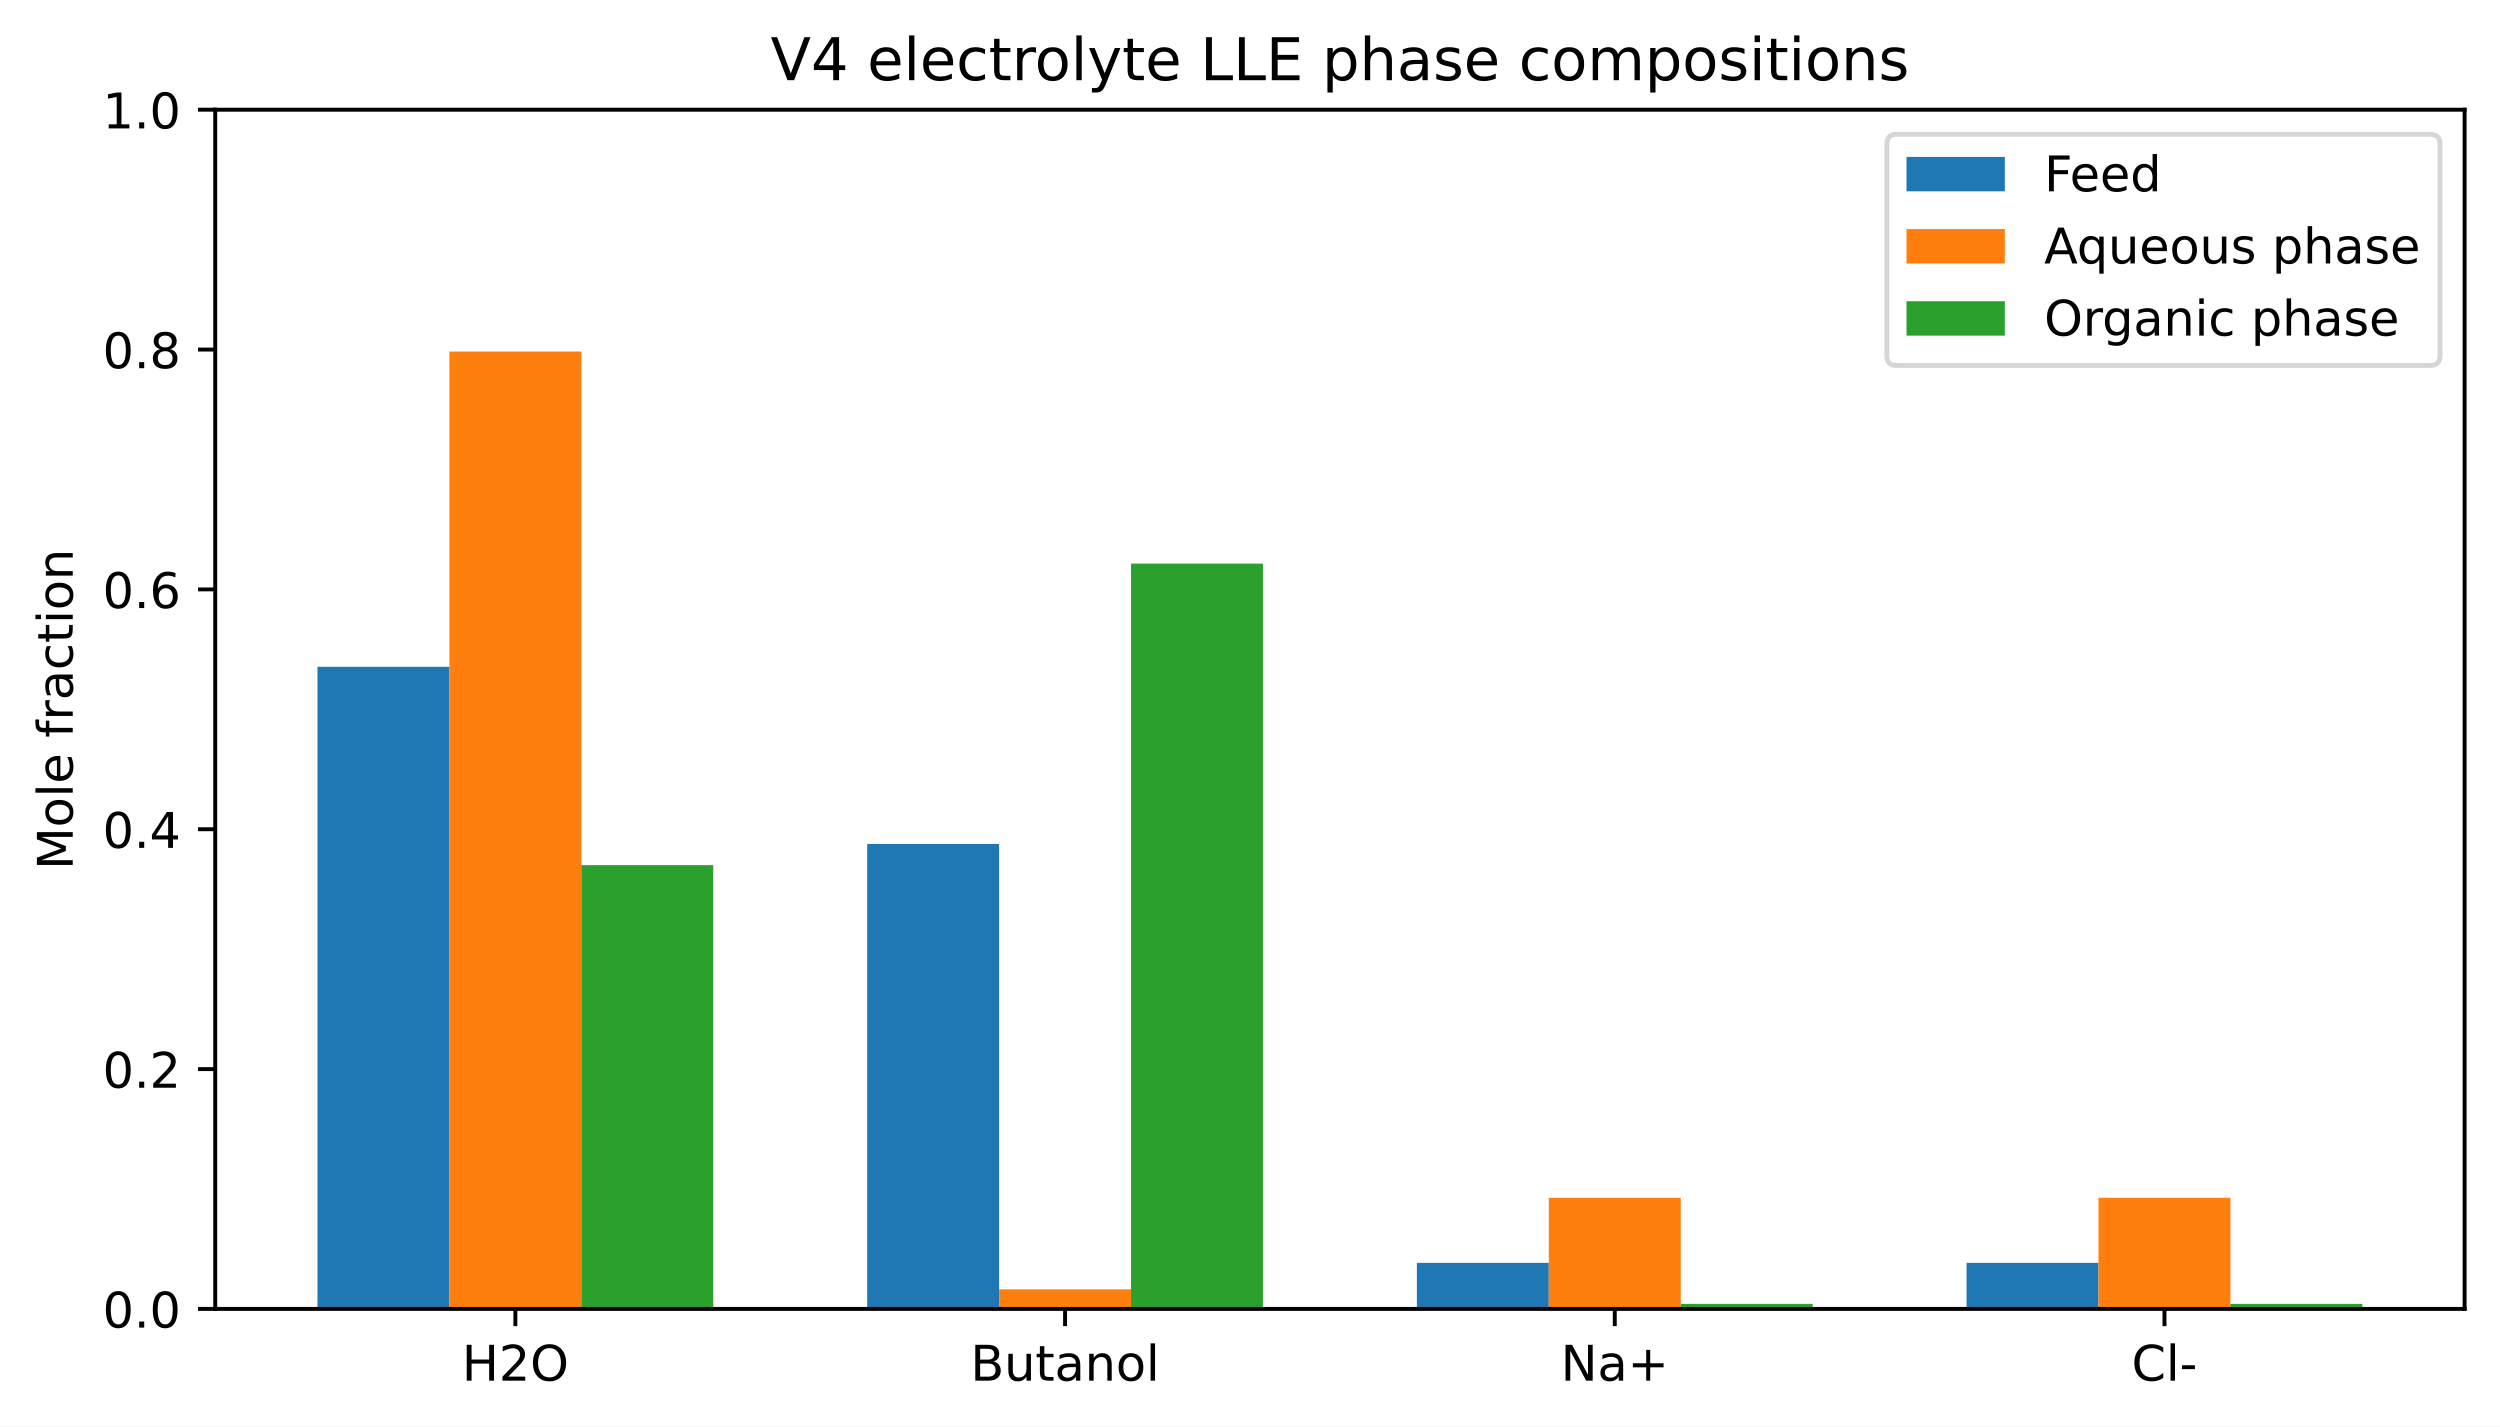
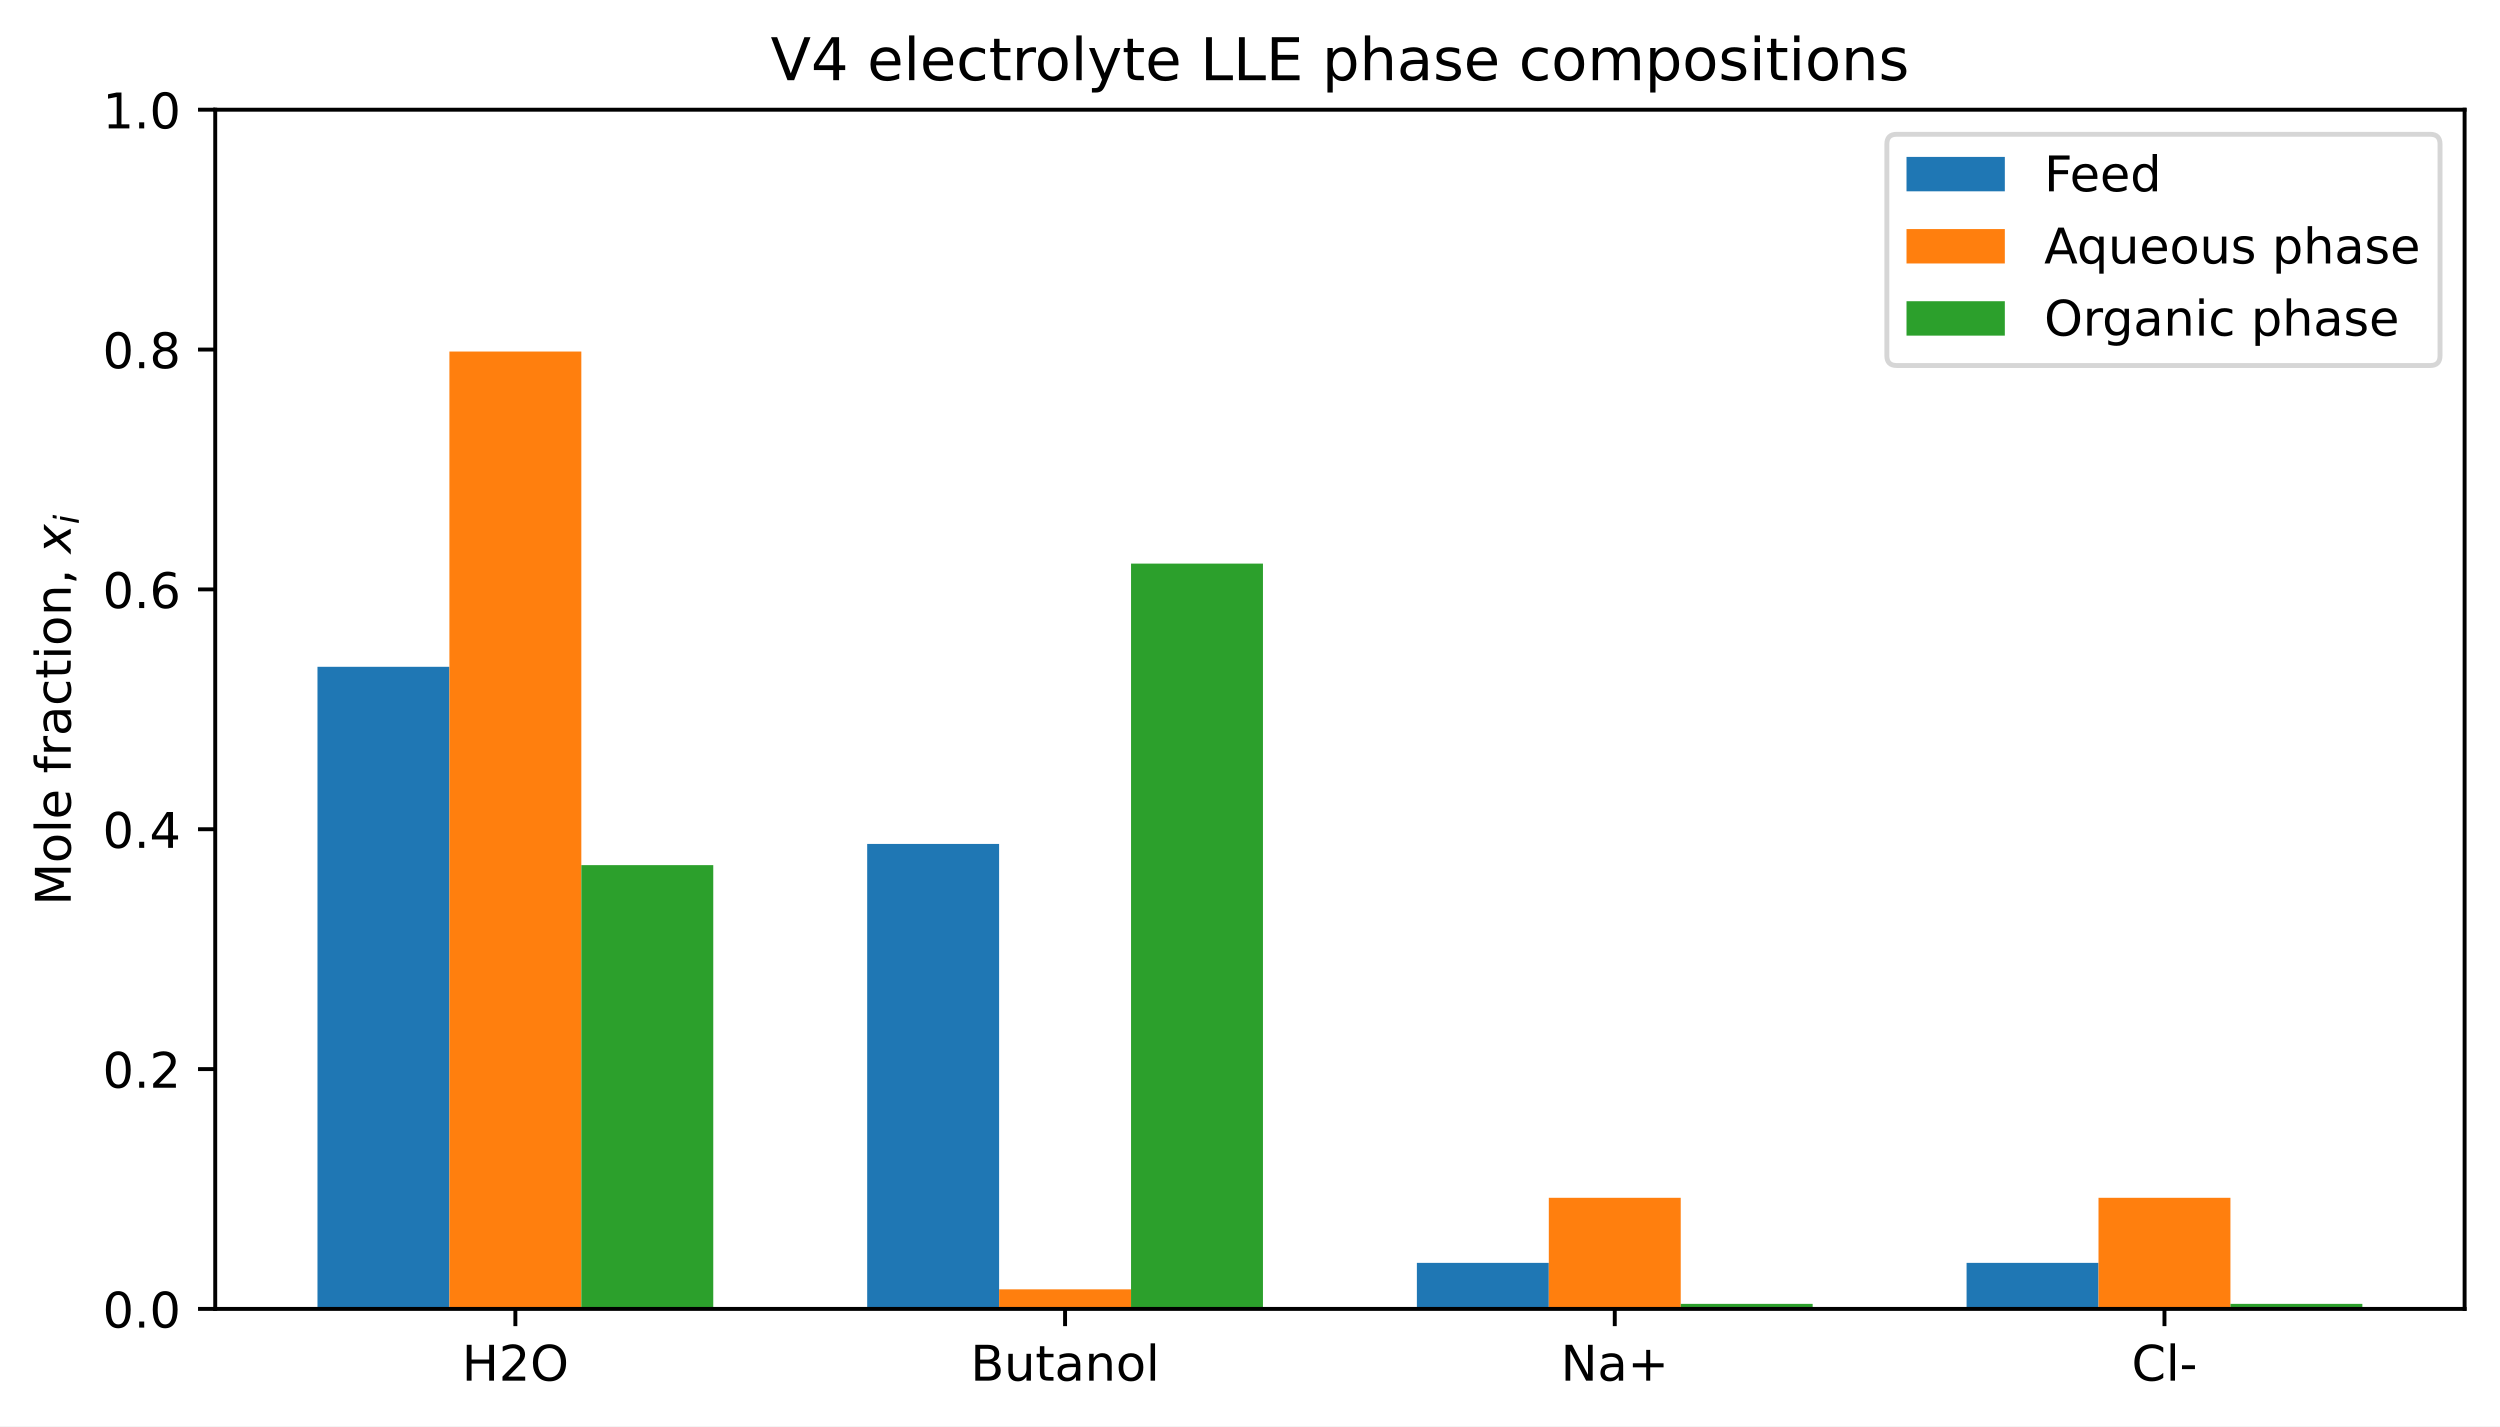
<svg xmlns="http://www.w3.org/2000/svg" xmlns:xlink="http://www.w3.org/1999/xlink" width="508.541pt" height="290.132pt" viewBox="0 0 508.541 290.132" version="1.1">
  <defs>
    <style type="text/css">*{stroke-linejoin: round; stroke-linecap: butt}</style>
  </defs>
  <g id="figure_1">
    <g id="patch_1">
      <path d="M 0 290.132 L 508.541 290.132 L 508.541 0 L 0 0 z " style="fill: #ffffff" />
    </g>
    <g id="axes_1">
      <g id="patch_2">
        <path d="M 43.781 266.254 L 501.341 266.254 L 501.341 22.318 L 43.781 22.318 z " style="fill: #ffffff" />
      </g>
      <g id="patch_3">
        <path d="M 64.579 266.254 L 91.416 266.254 L 91.416 135.634 L 64.579 135.634 z " clip-path="url(#p4b3eaab4a0)" style="fill: #1f77b4" />
      </g>
      <g id="patch_4">
        <path d="M 176.398 266.254 L 203.234 266.254 L 203.234 171.667 L 176.398 171.667 z " clip-path="url(#p4b3eaab4a0)" style="fill: #1f77b4" />
      </g>
      <g id="patch_5">
        <path d="M 288.216 266.254 L 315.052 266.254 L 315.052 256.89 L 288.216 256.89 z " clip-path="url(#p4b3eaab4a0)" style="fill: #1f77b4" />
      </g>
      <g id="patch_6">
        <path d="M 400.034 266.254 L 426.87 266.254 L 426.87 256.89 L 400.034 256.89 z " clip-path="url(#p4b3eaab4a0)" style="fill: #1f77b4" />
      </g>
      <g id="patch_7">
        <path d="M 91.416 266.254 L 118.252 266.254 L 118.252 71.514 L 91.416 71.514 z " clip-path="url(#p4b3eaab4a0)" style="fill: #ff7f0e" />
      </g>
      <g id="patch_8">
        <path d="M 203.234 266.254 L 230.07 266.254 L 230.07 262.273 L 203.234 262.273 z " clip-path="url(#p4b3eaab4a0)" style="fill: #ff7f0e" />
      </g>
      <g id="patch_9">
        <path d="M 315.052 266.254 L 341.889 266.254 L 341.889 243.647 L 315.052 243.647 z " clip-path="url(#p4b3eaab4a0)" style="fill: #ff7f0e" />
      </g>
      <g id="patch_10">
        <path d="M 426.87 266.254 L 453.707 266.254 L 453.707 243.647 L 426.87 243.647 z " clip-path="url(#p4b3eaab4a0)" style="fill: #ff7f0e" />
      </g>
      <g id="patch_11">
        <path d="M 118.252 266.254 L 145.089 266.254 L 145.089 175.983 L 118.252 175.983 z " clip-path="url(#p4b3eaab4a0)" style="fill: #2ca02c" />
      </g>
      <g id="patch_12">
        <path d="M 230.07 266.254 L 256.907 266.254 L 256.907 114.65 L 230.07 114.65 z " clip-path="url(#p4b3eaab4a0)" style="fill: #2ca02c" />
      </g>
      <g id="patch_13">
        <path d="M 341.889 266.254 L 368.725 266.254 L 368.725 265.224 L 341.889 265.224 z " clip-path="url(#p4b3eaab4a0)" style="fill: #2ca02c" />
      </g>
      <g id="patch_14">
        <path d="M 453.707 266.254 L 480.543 266.254 L 480.543 265.224 L 453.707 265.224 z " clip-path="url(#p4b3eaab4a0)" style="fill: #2ca02c" />
      </g>
      <g id="matplotlib.axis_1">
        <g id="xtick_1">
          <g id="line2d_1">
            <defs>
              <path id="mdc2d018aba" d="M 0 0 L 0 3.5 " style="stroke: #000000; stroke-width: 0.8" />
            </defs>
            <g>
              <use xlink:href="#mdc2d018aba" x="104.834" y="266.254" style="stroke: #000000; stroke-width: 0.8" />
            </g>
          </g>
          <g id="text_1">
            <text style="font-size: 10px; font-family: 'DejaVu Sans', 'Bitstream Vera Sans', 'Computer Modern Sans Serif', 'Lucida Grande', 'Verdana', 'Geneva', 'Lucid', 'Arial', 'Helvetica', 'Avant Garde', sans-serif; text-anchor: middle" x="104.834" y="280.853" transform="rotate(-0 104.834 280.8526)">H2O</text>
          </g>
        </g>
        <g id="xtick_2">
          <g id="line2d_2">
            <g>
              <use xlink:href="#mdc2d018aba" x="216.652" y="266.254" style="stroke: #000000; stroke-width: 0.8" />
            </g>
          </g>
          <g id="text_2">
            <text style="font-size: 10px; font-family: 'DejaVu Sans', 'Bitstream Vera Sans', 'Computer Modern Sans Serif', 'Lucida Grande', 'Verdana', 'Geneva', 'Lucid', 'Arial', 'Helvetica', 'Avant Garde', sans-serif; text-anchor: middle" x="216.652" y="280.853" transform="rotate(-0 216.6522 280.8526)">Butanol</text>
          </g>
        </g>
        <g id="xtick_3">
          <g id="line2d_3">
            <g>
              <use xlink:href="#mdc2d018aba" x="328.47" y="266.254" style="stroke: #000000; stroke-width: 0.8" />
            </g>
          </g>
          <g id="text_3">
            <text style="font-size: 10px; font-family: 'DejaVu Sans', 'Bitstream Vera Sans', 'Computer Modern Sans Serif', 'Lucida Grande', 'Verdana', 'Geneva', 'Lucid', 'Arial', 'Helvetica', 'Avant Garde', sans-serif; text-anchor: middle" x="328.47" y="280.853" transform="rotate(-0 328.4703 280.8526)">Na+</text>
          </g>
        </g>
        <g id="xtick_4">
          <g id="line2d_4">
            <g>
              <use xlink:href="#mdc2d018aba" x="440.289" y="266.254" style="stroke: #000000; stroke-width: 0.8" />
            </g>
          </g>
          <g id="text_4">
            <text style="font-size: 10px; font-family: 'DejaVu Sans', 'Bitstream Vera Sans', 'Computer Modern Sans Serif', 'Lucida Grande', 'Verdana', 'Geneva', 'Lucid', 'Arial', 'Helvetica', 'Avant Garde', sans-serif; text-anchor: middle" x="440.289" y="280.853" transform="rotate(-0 440.2885 280.8526)">Cl-</text>
          </g>
        </g>
      </g>
      <g id="matplotlib.axis_2">
        <g id="ytick_1">
          <g id="line2d_5">
            <defs>
              <path id="m029e93d960" d="M 0 0 L -3.5 0 " style="stroke: #000000; stroke-width: 0.8" />
            </defs>
            <g>
              <use xlink:href="#m029e93d960" x="43.781" y="266.254" style="stroke: #000000; stroke-width: 0.8" />
            </g>
          </g>
          <g id="text_5">
            <text style="font-size: 10px; font-family: 'DejaVu Sans', 'Bitstream Vera Sans', 'Computer Modern Sans Serif', 'Lucida Grande', 'Verdana', 'Geneva', 'Lucid', 'Arial', 'Helvetica', 'Avant Garde', sans-serif; text-anchor: end" x="36.781" y="270.053" transform="rotate(-0 36.78125 270.0533)">0.0</text>
          </g>
        </g>
        <g id="ytick_2">
          <g id="line2d_6">
            <g>
              <use xlink:href="#m029e93d960" x="43.781" y="217.467" style="stroke: #000000; stroke-width: 0.8" />
            </g>
          </g>
          <g id="text_6">
            <text style="font-size: 10px; font-family: 'DejaVu Sans', 'Bitstream Vera Sans', 'Computer Modern Sans Serif', 'Lucida Grande', 'Verdana', 'Geneva', 'Lucid', 'Arial', 'Helvetica', 'Avant Garde', sans-serif; text-anchor: end" x="36.781" y="221.266" transform="rotate(-0 36.78125 221.2661)">0.2</text>
          </g>
        </g>
        <g id="ytick_3">
          <g id="line2d_7">
            <g>
              <use xlink:href="#m029e93d960" x="43.781" y="168.68" style="stroke: #000000; stroke-width: 0.8" />
            </g>
          </g>
          <g id="text_7">
            <text style="font-size: 10px; font-family: 'DejaVu Sans', 'Bitstream Vera Sans', 'Computer Modern Sans Serif', 'Lucida Grande', 'Verdana', 'Geneva', 'Lucid', 'Arial', 'Helvetica', 'Avant Garde', sans-serif; text-anchor: end" x="36.781" y="172.479" transform="rotate(-0 36.78125 172.4789)">0.4</text>
          </g>
        </g>
        <g id="ytick_4">
          <g id="line2d_8">
            <g>
              <use xlink:href="#m029e93d960" x="43.781" y="119.893" style="stroke: #000000; stroke-width: 0.8" />
            </g>
          </g>
          <g id="text_8">
            <text style="font-size: 10px; font-family: 'DejaVu Sans', 'Bitstream Vera Sans', 'Computer Modern Sans Serif', 'Lucida Grande', 'Verdana', 'Geneva', 'Lucid', 'Arial', 'Helvetica', 'Avant Garde', sans-serif; text-anchor: end" x="36.781" y="123.692" transform="rotate(-0 36.78125 123.6917)">0.6</text>
          </g>
        </g>
        <g id="ytick_5">
          <g id="line2d_9">
            <g>
              <use xlink:href="#m029e93d960" x="43.781" y="71.105" style="stroke: #000000; stroke-width: 0.8" />
            </g>
          </g>
          <g id="text_9">
            <text style="font-size: 10px; font-family: 'DejaVu Sans', 'Bitstream Vera Sans', 'Computer Modern Sans Serif', 'Lucida Grande', 'Verdana', 'Geneva', 'Lucid', 'Arial', 'Helvetica', 'Avant Garde', sans-serif; text-anchor: end" x="36.781" y="74.905" transform="rotate(-0 36.78125 74.90454)">0.8</text>
          </g>
        </g>
        <g id="ytick_6">
          <g id="line2d_10">
            <g>
              <use xlink:href="#m029e93d960" x="43.781" y="22.318" style="stroke: #000000; stroke-width: 0.8" />
            </g>
          </g>
          <g id="text_10">
            <text style="font-size: 10px; font-family: 'DejaVu Sans', 'Bitstream Vera Sans', 'Computer Modern Sans Serif', 'Lucida Grande', 'Verdana', 'Geneva', 'Lucid', 'Arial', 'Helvetica', 'Avant Garde', sans-serif; text-anchor: end" x="36.781" y="26.117" transform="rotate(-0 36.78125 26.11734)">1.0</text>
          </g>
        </g>
        <g id="text_11">
-           <text style="font-size: 10px; font-family: 'DejaVu Sans', 'Bitstream Vera Sans', 'Computer Modern Sans Serif', 'Lucida Grande', 'Verdana', 'Geneva', 'Lucid', 'Arial', 'Helvetica', 'Avant Garde', sans-serif; text-anchor: middle" x="14.798" y="144.286" transform="rotate(-90 14.79844 144.2861)">Mole fraction</text>
+           <g transform="translate(14.79844 184.1861) rotate(-90)">
+             <text>
+               <tspan x="0" y="-0.406" style="font-size: 10px; font-family: 'DejaVu Sans'">M</tspan>
+               <tspan x="8.628" y="-0.406" style="font-size: 10px; font-family: 'DejaVu Sans'">o</tspan>
+               <tspan x="14.746" y="-0.406" style="font-size: 10px; font-family: 'DejaVu Sans'">l</tspan>
+               <tspan x="17.524" y="-0.406" style="font-size: 10px; font-family: 'DejaVu Sans'">e</tspan>
+               <tspan x="23.677" y="-0.406" style="font-size: 10px; font-family: 'DejaVu Sans'"> </tspan>
+               <tspan x="26.855" y="-0.406" style="font-size: 10px; font-family: 'DejaVu Sans'">f</tspan>
+               <tspan x="30.376" y="-0.406" style="font-size: 10px; font-family: 'DejaVu Sans'">r</tspan>
+               <tspan x="34.487" y="-0.406" style="font-size: 10px; font-family: 'DejaVu Sans'">a</tspan>
+               <tspan x="40.615" y="-0.406" style="font-size: 10px; font-family: 'DejaVu Sans'">c</tspan>
+               <tspan x="46.113" y="-0.406" style="font-size: 10px; font-family: 'DejaVu Sans'">t</tspan>
+               <tspan x="50.034" y="-0.406" style="font-size: 10px; font-family: 'DejaVu Sans'">i</tspan>
+               <tspan x="52.812" y="-0.406" style="font-size: 10px; font-family: 'DejaVu Sans'">o</tspan>
+               <tspan x="58.931" y="-0.406" style="font-size: 10px; font-family: 'DejaVu Sans'">n</tspan>
+               <tspan x="65.269" y="-0.406" style="font-size: 10px; font-family: 'DejaVu Sans'">,</tspan>
+               <tspan x="68.447" y="-0.406" style="font-size: 10px; font-family: 'DejaVu Sans'"> </tspan>
+               <tspan x="71.626" y="-0.406" style="font-style: oblique; font-size: 10px; font-family: 'DejaVu Sans'">x</tspan>
+               <tspan x="77.544" y="1.234" style="font-style: oblique; font-size: 7px; font-family: 'DejaVu Sans'">i</tspan>
+             </text>
+           </g>
        </g>
      </g>
      <g id="patch_15">
        <path d="M 43.781 266.254 L 43.781 22.318 " style="fill: none; stroke: #000000; stroke-width: 0.8; stroke-linejoin: miter; stroke-linecap: square" />
      </g>
      <g id="patch_16">
        <path d="M 501.341 266.254 L 501.341 22.318 " style="fill: none; stroke: #000000; stroke-width: 0.8; stroke-linejoin: miter; stroke-linecap: square" />
      </g>
      <g id="patch_17">
        <path d="M 43.781 266.254 L 501.341 266.254 " style="fill: none; stroke: #000000; stroke-width: 0.8; stroke-linejoin: miter; stroke-linecap: square" />
      </g>
      <g id="patch_18">
        <path d="M 43.781 22.318 L 501.341 22.318 " style="fill: none; stroke: #000000; stroke-width: 0.8; stroke-linejoin: miter; stroke-linecap: square" />
      </g>
      <g id="text_12">
        <text style="font-size: 12px; font-family: 'DejaVu Sans', 'Bitstream Vera Sans', 'Computer Modern Sans Serif', 'Lucida Grande', 'Verdana', 'Geneva', 'Lucid', 'Arial', 'Helvetica', 'Avant Garde', sans-serif; text-anchor: middle" x="272.561" y="16.318" transform="rotate(-0 272.5612 16.31812)">V4 electrolyte LLE phase compositions</text>
      </g>
      <g id="legend_1">
        <g id="patch_19">
          <path d="M 385.816 74.353 L 494.341 74.353 Q 496.341 74.353 496.341 72.353 L 496.341 29.318 Q 496.341 27.318 494.341 27.318 L 385.816 27.318 Q 383.816 27.318 383.816 29.318 L 383.816 72.353 Q 383.816 74.353 385.816 74.353 z " style="fill: #ffffff; opacity: 0.8; stroke: #cccccc; stroke-linejoin: miter" />
        </g>
        <g id="patch_20">
          <path d="M 387.816 38.917 L 407.816 38.917 L 407.816 31.917 L 387.816 31.917 z " style="fill: #1f77b4" />
        </g>
        <g id="text_13">
          <text style="font-size: 10px; font-family: 'DejaVu Sans', 'Bitstream Vera Sans', 'Computer Modern Sans Serif', 'Lucida Grande', 'Verdana', 'Geneva', 'Lucid', 'Arial', 'Helvetica', 'Avant Garde', sans-serif; text-anchor: start" x="415.816" y="38.917" transform="rotate(-0 415.8163 38.91656)">Feed</text>
        </g>
        <g id="patch_21">
          <path d="M 387.816 53.595 L 407.816 53.595 L 407.816 46.595 L 387.816 46.595 z " style="fill: #ff7f0e" />
        </g>
        <g id="text_14">
          <text style="font-size: 10px; font-family: 'DejaVu Sans', 'Bitstream Vera Sans', 'Computer Modern Sans Serif', 'Lucida Grande', 'Verdana', 'Geneva', 'Lucid', 'Arial', 'Helvetica', 'Avant Garde', sans-serif; text-anchor: start" x="415.816" y="53.595" transform="rotate(-0 415.8163 53.59469)">Aqueous phase</text>
        </g>
        <g id="patch_22">
          <path d="M 387.816 68.273 L 407.816 68.273 L 407.816 61.273 L 387.816 61.273 z " style="fill: #2ca02c" />
        </g>
        <g id="text_15">
          <text style="font-size: 10px; font-family: 'DejaVu Sans', 'Bitstream Vera Sans', 'Computer Modern Sans Serif', 'Lucida Grande', 'Verdana', 'Geneva', 'Lucid', 'Arial', 'Helvetica', 'Avant Garde', sans-serif; text-anchor: start" x="415.816" y="68.273" transform="rotate(-0 415.8163 68.27281)">Organic phase</text>
        </g>
      </g>
    </g>
  </g>
  <defs>
    <clipPath id="p4b3eaab4a0">
      <rect x="43.781" y="22.318" width="457.56" height="243.936" />
    </clipPath>
  </defs>
</svg>
